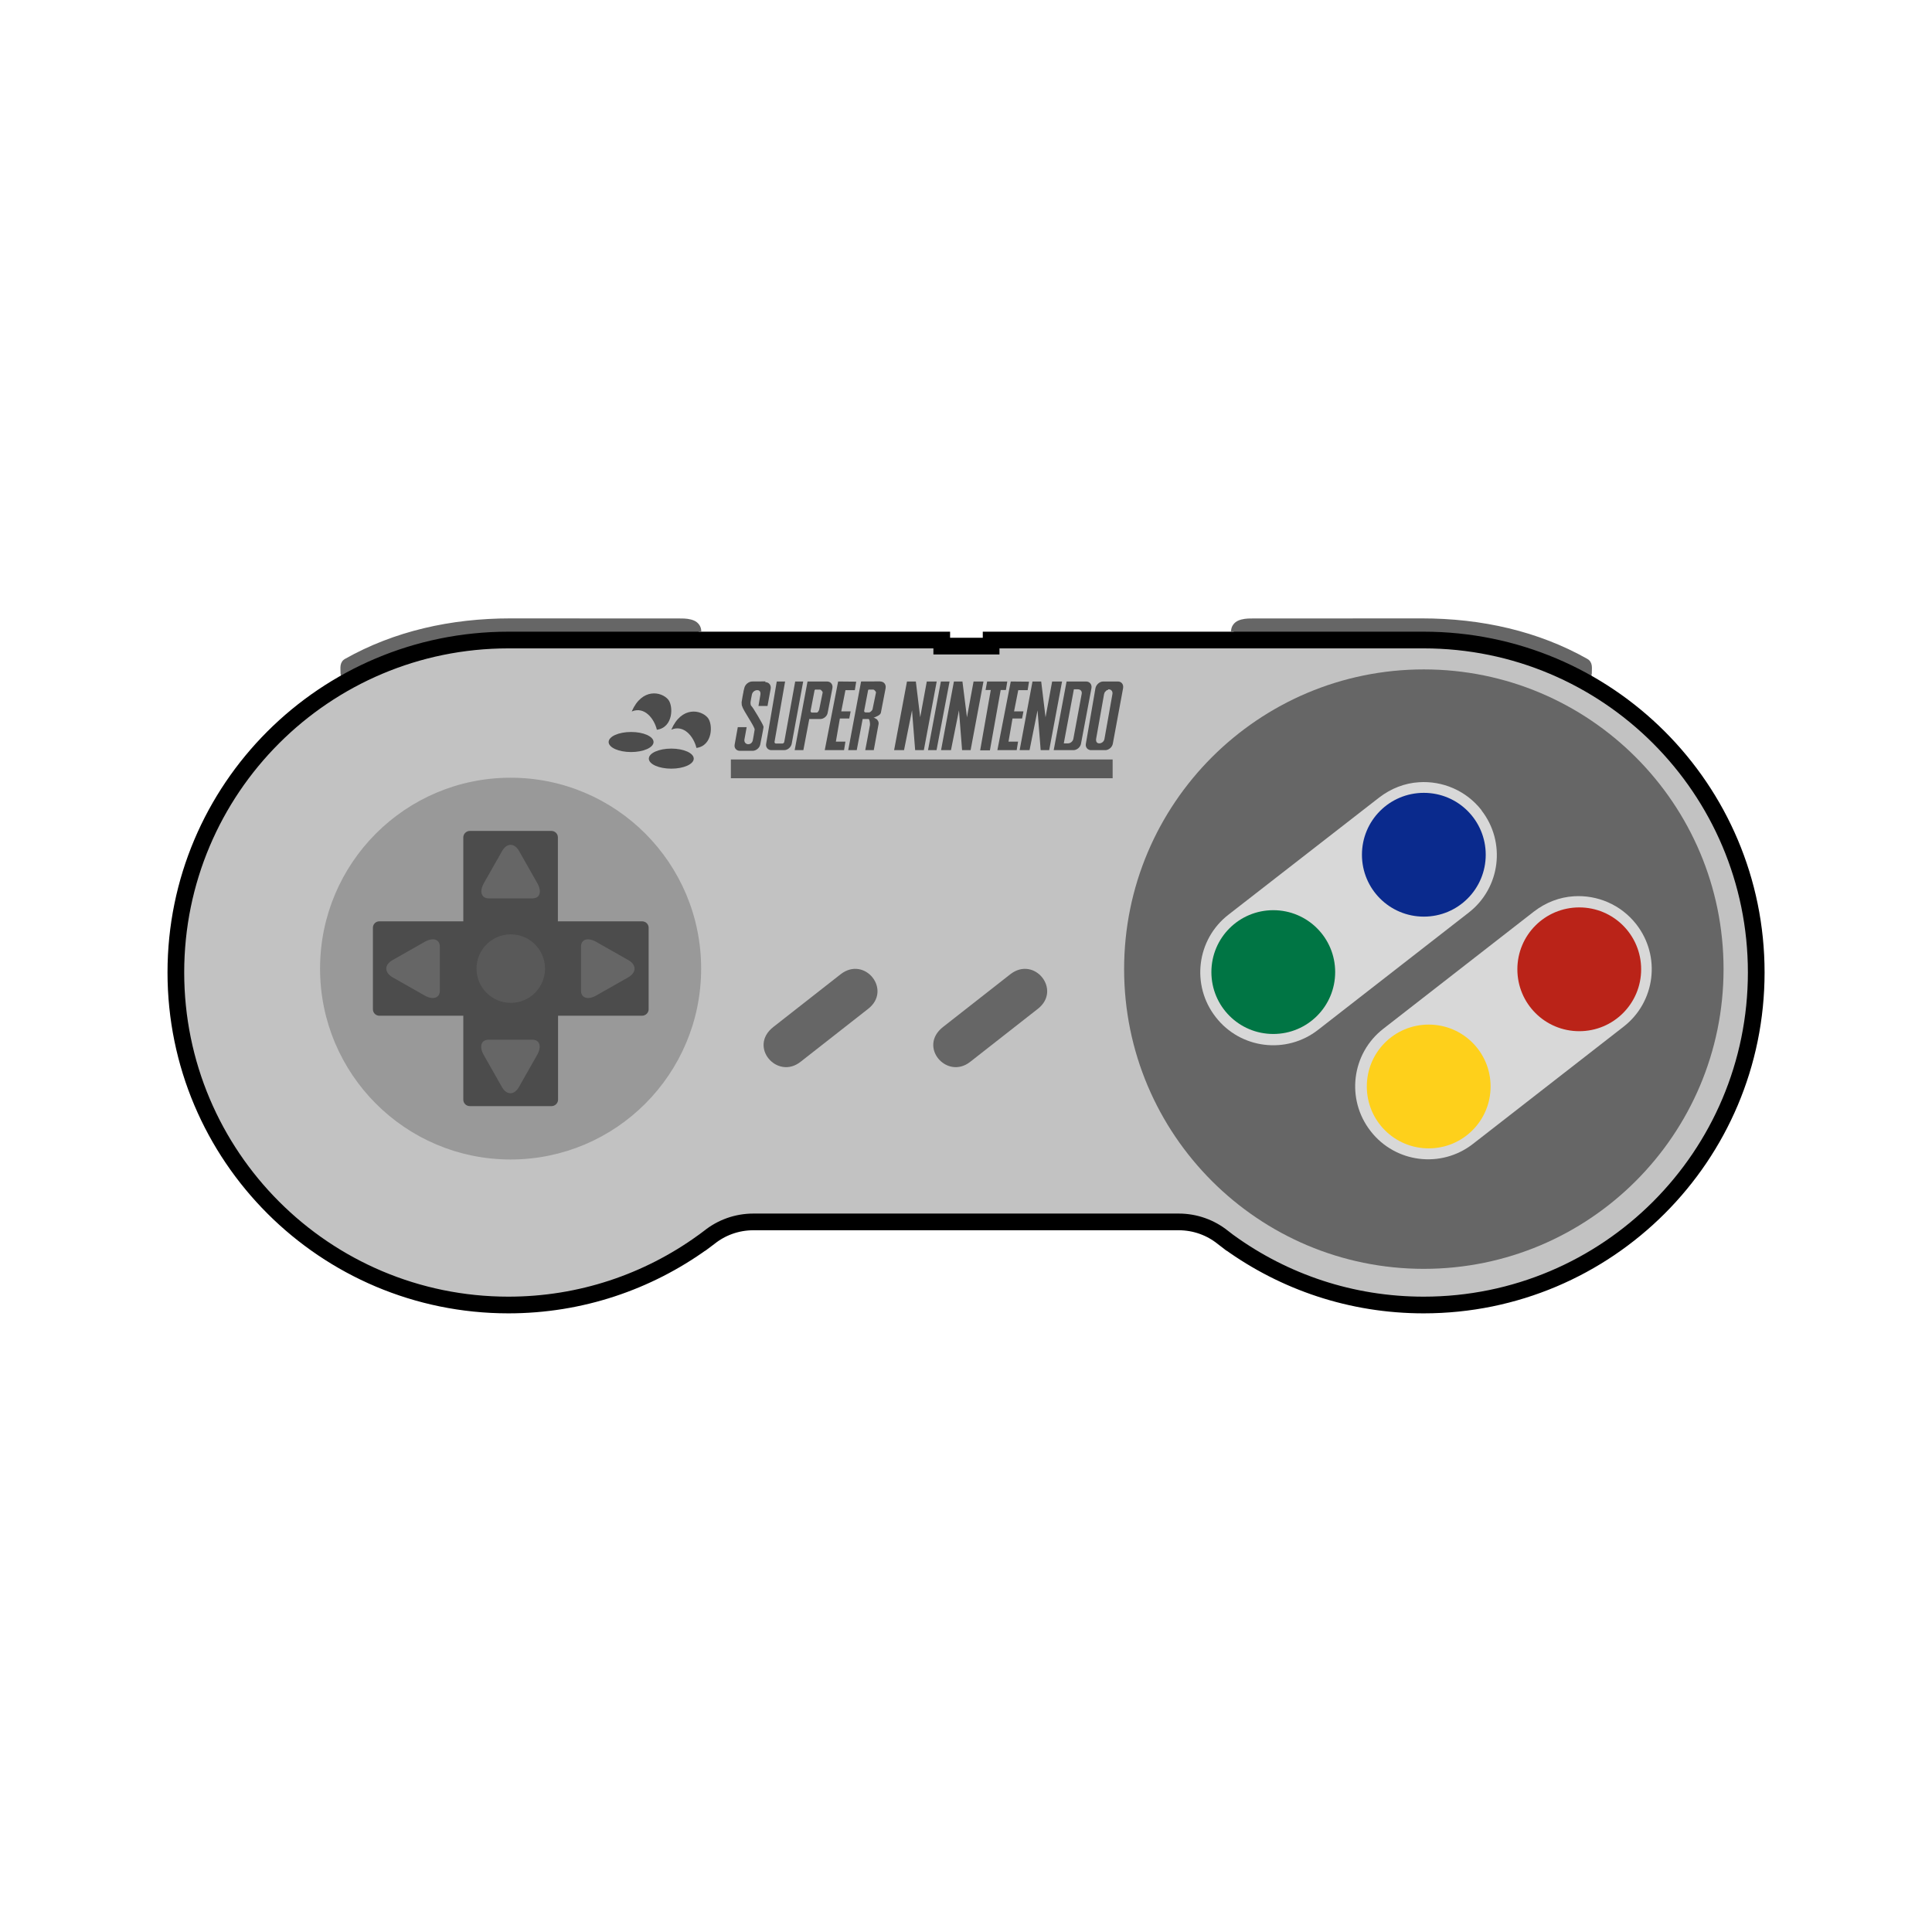
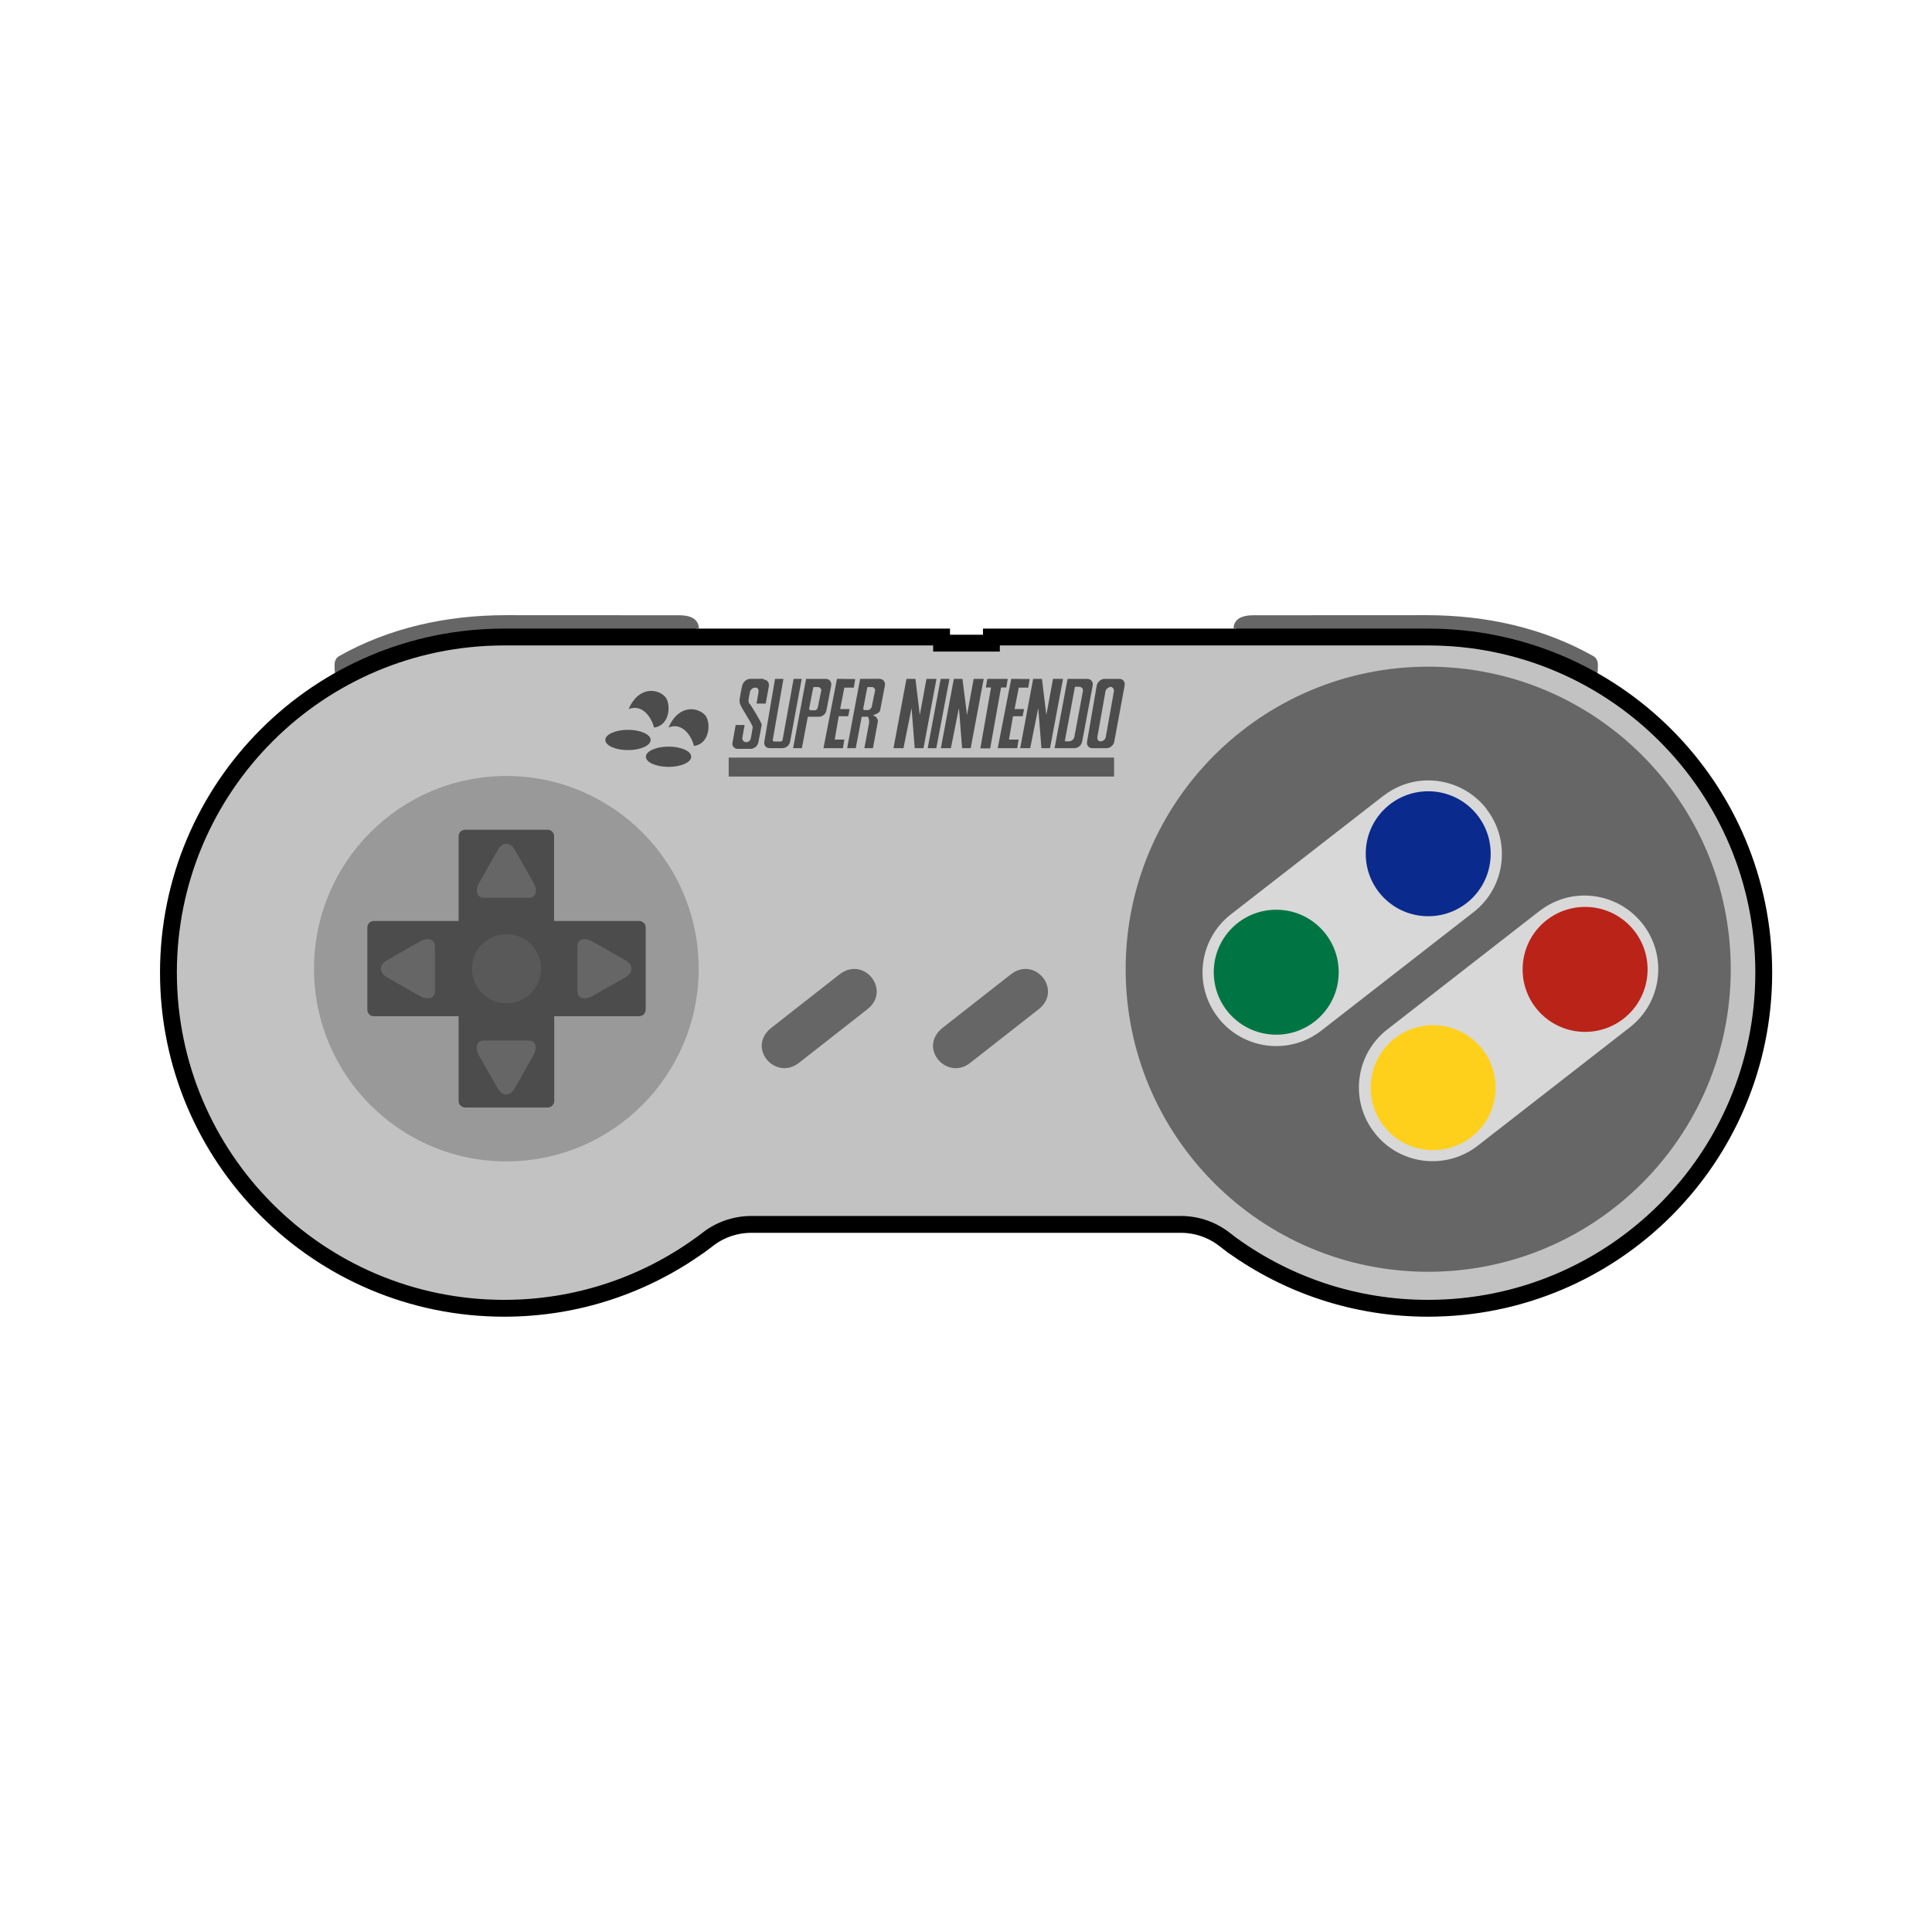
- <svg xmlns="http://www.w3.org/2000/svg" xmlns:ns1="https://www.boxy-svg.com/bx" width="42" height="42" viewBox="0 0 11.113 11.113" version="1.1" id="svg4925">
+ <svg xmlns="http://www.w3.org/2000/svg" xmlns:ns1="https://www.boxy-svg.com/bx" width="256" height="256" viewBox="0 0 67.733 67.733" version="1.1" id="svg4925">
  <defs id="defs4919" />
-   <g id="layer1" transform="translate(0,-285.8875)">
-     <g id="g5490" transform="translate(-1e-7,3.169167e-6)">
+   <g id="layer1" transform="translate(0,-229.2666)">
+     <g id="g5490" transform="matrix(6.152521,0,0,6.152521,-0.318281,-1529.98)">
      <path ns1:origin="0 0" style="fill:#666666;fill-opacity:1;stroke-width:0.024" d="m 7.196,289.445 c -0.023,0 -0.05,0.002 -0.073,0.012 -0.023,0.01 -0.042,0.032 -0.042,0.063 h 0.015 c -2.597e-4,0.006 4.958e-4,0.015 0.008,0.015 l 1.05,-0.003 c 0.375,0.011 0.701,0.12 0.987,0.294 0.012,0.006 0.017,-0.007 0.017,-0.011 -8.498e-4,-0.02 -0.002,-0.036 -0.004,-0.049 h 0.002 c 0,-0.02 0.002,-0.035 0,-0.05 -0.002,-0.015 -0.01,-0.03 -0.025,-0.038 -1.416e-4,-9e-5 9.44e-5,-4.5e-4 0,-4.9e-4 -1.416e-4,-5e-5 -3.541e-4,9e-5 -4.721e-4,0 -0.282,-0.159 -0.607,-0.233 -0.952,-0.233 z" id="path7-9" />
      <path ns1:origin="0 1" style="fill:#666666;fill-opacity:1;stroke-width:0.024" d="m 3.919,289.445 c 0.023,0 0.05,0.002 0.073,0.012 0.023,0.01 0.042,0.032 0.042,0.063 h -0.015 c 2.596e-4,0.006 -4.957e-4,0.015 -0.008,0.015 l -1.05,-0.003 c -0.375,0.011 -0.701,0.12 -0.987,0.294 -0.012,0.006 -0.017,-0.007 -0.017,-0.011 8.5e-4,-0.02 0.002,-0.036 0.004,-0.049 h -0.002 c 0,-0.02 -0.002,-0.035 0,-0.05 0.002,-0.015 0.01,-0.03 0.025,-0.038 1.417e-4,-9e-5 -9.44e-5,-4.5e-4 0,-4.9e-4 1.417e-4,-5e-5 3.542e-4,9e-5 4.722e-4,0 0.282,-0.159 0.607,-0.233 0.952,-0.233 z" id="path-7-2" />
      <path ns1:origin="0.5 0.5" style="fill:#c2c2c2;fill-opacity:1;stroke:#000000;stroke-width:0.096;stroke-miterlimit:4;stroke-dasharray:none;stroke-opacity:1" d="m 2.925,289.569 h 2.112 0.38 v 0.02 0.015 h 0.015 0.254 0.015 v -0.015 -0.02 h 0.376 2.112 c 1.057,0 1.913,0.856 1.913,1.912 0,1.057 -0.856,1.913 -1.913,1.913 -0.417,0 -0.802,-0.133 -1.117,-0.36 h -4.485e-4 l -0.039,-0.03 c -0.069,-0.055 -0.157,-0.088 -0.253,-0.088 H 6.062 5.051 4.334 c -0.096,0 -0.184,0.033 -0.253,0.088 l -0.04,0.03 h -4.488e-4 c -0.314,0.226 -0.699,0.36 -1.116,0.36 -1.056,0 -1.913,-0.856 -1.913,-1.913 0,-1.056 0.856,-1.912 1.913,-1.912 z" id="path-11-5" />
      <path clip-path="url(#clipPath16)" ns1:origin="0.5 0.5" d="m 4.021,291.459 c 0,0.6 -0.485,1.086 -1.084,1.086 -0.599,0 -1.084,-0.486 -1.084,-1.086 0,-0.6 0.485,-1.086 1.084,-1.086 0.599,0 1.084,0.486 1.084,1.086" style="fill:#999999;fill-opacity:1;fill-rule:nonzero;stroke:#999999;stroke-width:0.024" id="path42-8" />
      <path clip-path="url(#clipPath16)" ns1:origin="0.5 0.5" d="m 9.914,291.462 c 0,0.952 -0.772,1.724 -1.724,1.724 -0.952,0 -1.724,-0.772 -1.724,-1.724 0,-0.952 0.772,-1.724 1.724,-1.724 0.952,0 1.724,0.772 1.724,1.724" style="fill:#666666;fill-opacity:1;fill-rule:nonzero;stroke:none;stroke-width:0.024" id="path50-2" />
      <path clip-path="url(#clipPath16)" ns1:origin="0.5 0.5" d="M 3.692,291.187 H 3.209 v -0.483 c 0,-0.021 -0.017,-0.037 -0.038,-0.037 H 2.703 c -0.021,0 -0.038,0.017 -0.038,0.037 v 0.483 H 2.182 c -0.021,0 -0.037,0.017 -0.037,0.037 v 0.469 c 0,0.021 0.017,0.037 0.037,0.037 h 0.483 v 0.483 c 0,0.021 0.017,0.037 0.038,0.037 h 0.469 c 0.021,0 0.038,-0.017 0.038,-0.037 v -0.483 h 0.483 c 0.021,0 0.038,-0.017 0.038,-0.037 v -0.469 c 0,-0.021 -0.017,-0.037 -0.038,-0.037" style="fill:#4c4c4c;fill-opacity:1;fill-rule:nonzero;stroke:none;stroke-width:0.024" id="path70-8" />
      <path clip-path="url(#clipPath16)" ns1:origin="0.5 0.5" d="m 2.258,291.41 c -0.048,0.027 -0.048,0.071 0,0.098 l 0.185,0.105 c 0.048,0.027 0.087,0.015 0.087,-0.028 v -0.252 c 0,-0.043 -0.039,-0.055 -0.087,-0.028 l -0.185,0.105 c -0.048,0.027 -0.048,0.071 0,0.099 l 0.185,0.105 c 0.048,0.027 0.087,0.014 0.087,-0.028 v -0.252 c 0,-0.043 -0.039,-0.055 -0.087,-0.028 z" style="fill:#666666;fill-opacity:1;fill-rule:nonzero;stroke:none;stroke-width:0.024" id="path90-9" />
      <path clip-path="url(#clipPath16)" ns1:origin="0.5 0.5" d="m 3.614,291.41 c 0.048,0.027 0.048,0.071 0,0.098 l -0.185,0.105 c -0.048,0.027 -0.087,0.015 -0.087,-0.028 v -0.252 c 0,-0.043 0.039,-0.055 0.087,-0.028 l 0.185,0.105 c 0.048,0.027 0.048,0.071 0,0.099 l -0.185,0.105 c -0.048,0.027 -0.087,0.014 -0.087,-0.028 v -0.252 c 0,-0.043 0.039,-0.055 0.087,-0.028 z" style="fill:#666666;fill-opacity:1;fill-rule:nonzero;stroke:none;stroke-width:0.024" id="path94-3" />
      <path clip-path="url(#clipPath16)" ns1:origin="0.5 0.5" d="m 2.986,290.783 c -0.027,-0.048 -0.071,-0.048 -0.098,0 l -0.105,0.185 c -0.027,0.048 -0.014,0.087 0.028,0.087 h 0.252 c 0.043,0 0.055,-0.039 0.028,-0.087 l -0.105,-0.185 c -0.027,-0.048 -0.071,-0.048 -0.098,0 l -0.105,0.185 c -0.027,0.048 -0.014,0.087 0.028,0.087 h 0.252 c 0.043,0 0.055,-0.039 0.028,-0.087 z" style="fill:#666666;fill-opacity:1;fill-rule:nonzero;stroke:none;stroke-width:0.024" id="path98-6" />
      <path clip-path="url(#clipPath16)" ns1:origin="0.5 0.5" d="m 2.985,292.14 c -0.027,0.048 -0.071,0.048 -0.098,0 l -0.105,-0.185 c -0.027,-0.048 -0.014,-0.087 0.028,-0.087 h 0.252 c 0.043,0 0.055,0.039 0.028,0.087 l -0.105,0.185 c -0.027,0.048 -0.071,0.048 -0.098,0 L 2.782,291.955 c -0.027,-0.048 -0.014,-0.087 0.028,-0.087 h 0.252 c 0.043,0 0.055,0.039 0.028,0.087 z" style="fill:#666666;fill-opacity:1;fill-rule:nonzero;stroke:none;stroke-width:0.024" id="path102-8" />
      <path clip-path="url(#clipPath16)" ns1:origin="0.5 0.5" d="m 4.993,291.691 -0.388,0.304 c -0.134,0.106 -0.302,-0.086 -0.157,-0.2 l 0.388,-0.304 c 0.139,-0.107 0.297,0.092 0.157,0.2" style="fill:#666666;fill-opacity:1;fill-rule:nonzero;stroke:none;stroke-width:0.024" id="path-4-0" />
      <path clip-path="url(#clipPath16)" ns1:origin="0.5 0.5" d="m 5.969,291.691 -0.388,0.304 c -0.134,0.106 -0.302,-0.086 -0.157,-0.2 l 0.388,-0.304 c 0.139,-0.107 0.297,0.092 0.157,0.2" style="fill:#666666;fill-opacity:1;fill-rule:nonzero;stroke:none;stroke-width:0.024" id="path-2-2" />
      <path ns1:origin="0.5 0.5" style="fill:#f4f4f4;stroke-width:0.024" d="m 7.324,291.122 c -0.197,0 -0.356,0.16 -0.356,0.357 0,0.197 0.16,0.357 0.356,0.357 0.197,0 0.357,-0.16 0.357,-0.357 0,-0.197 -0.16,-0.357 -0.357,-0.357 z m 0,0.03 c 0.18,0 0.326,0.146 0.326,0.326 0,0.18 -0.146,0.326 -0.326,0.326 -0.18,0 -0.326,-0.146 -0.326,-0.326 0,-0.18 0.146,-0.326 0.326,-0.326 z" id="circle35-1" />
      <path ns1:origin="0.5 0.5" style="fill:#f4f4f4;stroke-width:0.024" d="m 8.19,290.448 c -0.197,0 -0.356,0.16 -0.356,0.357 0,0.197 0.159,0.356 0.356,0.356 0.197,0 0.357,-0.16 0.357,-0.356 0,-0.197 -0.16,-0.357 -0.357,-0.357 z m 0,0.03 c 0.18,0 0.326,0.146 0.326,0.326 0,0.18 -0.146,0.326 -0.326,0.326 -0.18,0 -0.326,-0.146 -0.326,-0.326 0,-0.18 0.146,-0.326 0.326,-0.326 z" id="circle37-0" />
      <path ns1:origin="0.5 0.5" style="fill:#f4f4f4;stroke-width:0.024" d="m 8.218,291.781 c -0.197,0 -0.356,0.16 -0.356,0.357 0,0.197 0.16,0.356 0.356,0.356 0.197,0 0.356,-0.159 0.356,-0.356 0,-0.197 -0.159,-0.357 -0.356,-0.357 z m 0,0.03 c 0.18,0 0.326,0.146 0.326,0.326 0,0.18 -0.145,0.326 -0.326,0.326 -0.18,0 -0.326,-0.145 -0.326,-0.326 0,-0.18 0.146,-0.326 0.326,-0.326 z" id="circle41-8" />
      <path ns1:origin="0.5 0.5" style="fill:#f4f4f4;stroke-width:0.024" d="m 9.084,291.106 c -0.197,0 -0.357,0.16 -0.357,0.356 0,0.197 0.16,0.356 0.357,0.356 0.197,0 0.357,-0.16 0.357,-0.356 0,-0.197 -0.16,-0.356 -0.357,-0.356 z m 0,0.03 c 0.18,0 0.326,0.146 0.326,0.326 0,0.18 -0.146,0.326 -0.326,0.326 -0.18,0 -0.326,-0.146 -0.326,-0.326 0,-0.18 0.146,-0.326 0.326,-0.326 z" id="circle43-5" />
      <path id="path57-0" ns1:origin="0 0" style="fill:#d8d8d8;stroke-width:0.024" d="m 9.412,291.204 c 0.143,0.183 0.11,0.447 -0.073,0.589 l -0.866,0.674 c -0.183,0.143 -0.447,0.11 -0.589,-0.073 -0.143,-0.183 -0.11,-0.447 0.073,-0.589 l 0.866,-0.674 c 0.069,-0.053 0.148,-0.083 0.229,-0.088 0.134,-0.009 0.271,0.047 0.36,0.161 z" />
      <path ns1:origin="0.5 0.5" style="fill:#ba2318;fill-opacity:1;stroke-width:0.024" d="m 9.084,291.107 c 0.197,0 0.356,0.159 0.356,0.356 0,0.197 -0.159,0.356 -0.356,0.356 -0.197,0 -0.356,-0.159 -0.356,-0.356 0,-0.197 0.159,-0.356 0.356,-0.356 z" id="path-5-6" />
      <path id="path60-4" ns1:origin="0 0" style="fill:#d8d8d8;stroke-width:0.024" d="m 8.521,290.548 c 0.143,0.183 0.11,0.447 -0.073,0.589 l -0.866,0.674 c -0.183,0.143 -0.447,0.11 -0.589,-0.073 -0.143,-0.183 -0.11,-0.447 0.073,-0.589 L 7.933,290.475 c 0.069,-0.053 0.148,-0.083 0.229,-0.088 0.134,-0.009 0.271,0.047 0.36,0.161 z" />
      <path ns1:origin="0.5 0.5" style="fill:#0a2a8d;fill-opacity:1;stroke-width:0.024" d="m 8.19,290.448 c 0.197,0 0.356,0.159 0.356,0.356 0,0.197 -0.159,0.356 -0.356,0.356 -0.197,0 -0.356,-0.159 -0.356,-0.356 0,-0.197 0.159,-0.356 0.356,-0.356 z" id="path-6-6" />
      <path ns1:origin="0.5 0.5" style="fill:#fed01b;fill-opacity:1;stroke-width:0.024" d="m 8.218,291.781 c 0.197,0 0.356,0.159 0.356,0.356 0,0.197 -0.159,0.356 -0.356,0.356 -0.197,0 -0.356,-0.159 -0.356,-0.356 0,-0.197 0.159,-0.356 0.356,-0.356 z" id="path-1-2" />
      <path ns1:origin="0.5 0.5" style="fill:#007544;fill-opacity:1;stroke-width:0.024" d="m 7.324,291.123 c 0.197,0 0.356,0.159 0.356,0.356 0,0.197 -0.159,0.356 -0.356,0.356 -0.197,0 -0.356,-0.159 -0.356,-0.356 0,-0.197 0.159,-0.356 0.356,-0.356 z" id="path-10-5" />
      <path clip-path="url(#clipPath16)" ns1:origin="0.5 0.5" d="m 3.135,291.459 c 0,0.109 -0.088,0.197 -0.197,0.197 -0.109,0 -0.197,-0.088 -0.197,-0.197 0,-0.109 0.088,-0.197 0.197,-0.197 0.109,0 0.197,0.088 0.197,0.197" style="fill:#666666;fill-opacity:0.5;fill-rule:nonzero;stroke:none;stroke-width:0.024" id="path-18-8" />
      <path id="path-3-2" d="m 4.403,289.807 -0.076,4.4e-4 c -0.021,0 -0.042,0.018 -0.046,0.039 v 4.5e-4 4.6e-4 l -4.527e-4,4.5e-4 v 8.8e-4 4.6e-4 l -4.527e-4,8.8e-4 v 4.5e-4 l -4.526e-4,8.8e-4 v 8.9e-4 l -4.527e-4,8.8e-4 v 8.8e-4 8.8e-4 l -4.526e-4,8.8e-4 -4.526e-4,0.002 -8.827e-4,0.003 -4.526e-4,0.003 -8.827e-4,0.003 v 0.004 l -8.826e-4,0.003 -8.827e-4,0.004 -8.826e-4,0.004 -8.827e-4,0.006 -8.827e-4,0.004 -8.827e-4,0.004 -4.526e-4,0.003 -4.526e-4,0.004 -8.827e-4,0.004 -4.526e-4,0.004 -4.527e-4,0.002 -4.526e-4,0.003 -4.527e-4,0.003 v 8.8e-4 l -4.526e-4,8.8e-4 v 8.8e-4 8.8e-4 l -4.526e-4,9e-4 v 4.4e-4 8.8e-4 l -4.527e-4,8.9e-4 v 4.5e-4 4.5e-4 c -3.847e-4,0.009 9.997e-4,0.022 0.004,0.025 0.004,0.021 0.073,0.118 0.071,0.133 -0.002,0.015 -0.01,0.058 -0.01,0.058 -0.002,0.015 -0.012,0.026 -0.027,0.026 -0.014,0 -0.024,-0.012 -0.022,-0.026 l 0.013,-0.072 h -0.051 l -0.018,0.1 c -0.004,0.02 0.01,0.036 0.03,0.036 h 0.073 c 0.02,0 0.04,-0.016 0.044,-0.036 0,0 0.019,-0.094 0.019,-0.1 -7.06e-5,-0.007 -0.002,-0.008 -0.002,-0.008 0,-0.007 -0.061,-0.11 -0.068,-0.114 -0.003,-0.002 -0.005,-0.011 -0.005,-0.018 -9.46e-5,-0.006 0.008,-0.047 0.008,-0.047 0.003,-0.015 0.016,-0.026 0.031,-0.026 0.015,0 0.02,0.011 0.018,0.026 l -0.011,0.065 h 0.052 l 0.018,-0.098 c 0.004,-0.022 -0.01,-0.039 -0.031,-0.039 z m 0.661,0 -0.111,4.5e-4 -0.074,0.395 h 0.049 l 0.034,-0.179 h 0.035 c 0.005,0.005 0.005,0.012 0.006,0.016 8.826e-4,0.006 0.002,0.013 0.001,0.019 -6.338e-4,0.006 -0.027,0.144 -0.027,0.144 h 0.049 c 0,0 0.028,-0.15 0.028,-0.152 7.08e-5,-0.003 5.93e-5,-0.01 -0.003,-0.015 -0.002,-0.003 -0.005,-0.009 -0.008,-0.011 -0.007,-0.005 -0.015,-0.008 -0.015,-0.008 h -0.004 c 0.014,-0.006 0.041,-0.015 0.043,-0.03 l 0.027,-0.14 c 0.004,-0.022 -0.01,-0.039 -0.031,-0.039 z m -0.596,4.5e-4 -0.061,0.358 c -0.004,0.02 0.01,0.037 0.03,0.037 h 0.073 c 0.02,0 0.04,-0.016 0.044,-0.037 l 0.066,-0.358 h -0.046 l -0.063,0.348 c -8.601e-4,0.005 -0.006,0.009 -0.011,0.009 h -0.037 c -0.005,0 -0.008,-0.005 -0.008,-0.009 l 0.061,-0.348 z m 0.177,0 -0.074,0.395 h 0.05 l 0.034,-0.179 h 0.063 c 0.02,0 0.04,-0.016 0.043,-0.037 l 0.027,-0.14 c 0.004,-0.022 -0.01,-0.039 -0.031,-0.039 h -0.062 z m 0.176,0 -0.077,0.395 h 0.111 l 0.008,-0.049 h -0.055 l 0.023,-0.133 h 0.054 l 0.008,-0.041 h -0.054 l 0.024,-0.122 h 0.054 l 0.008,-0.049 z m 0.396,0 -0.074,0.395 h 0.057 l 0.046,-0.229 0.018,0.229 h 0.05 l 0.074,-0.395 h -0.057 l -0.038,0.206 -0.025,-0.206 z m 0.195,0 -0.074,0.395 h 0.049 l 0.075,-0.395 z m 0.075,0 -0.074,0.395 h 0.057 l 0.046,-0.229 0.018,0.229 h 0.049 l 0.074,-0.395 h -0.057 l -0.038,0.206 -0.026,-0.206 z m 0.191,0 -0.009,0.049 h 0.03 l -0.061,0.347 h 0.056 l 0.062,-0.347 h 0.03 l 0.008,-0.049 z m 0.136,0 -0.077,0.395 h 0.111 l 0.008,-0.049 h -0.055 l 0.023,-0.133 h 0.055 l 0.008,-0.041 h -0.054 l 0.024,-0.122 h 0.054 l 0.008,-0.049 z m 0.125,0 -0.074,0.395 h 0.057 l 0.046,-0.229 0.018,0.229 h 0.049 l 0.074,-0.395 H 6.052 l -0.038,0.206 -0.025,-0.206 z m 0.196,0 -0.074,0.395 h 0.113 c 0.02,0 0.04,-0.016 0.044,-0.037 l 0.06,-0.319 c 0.004,-0.022 -0.01,-0.039 -0.031,-0.039 z m 0.211,0 c -0.021,0 -0.041,0.018 -0.045,0.039 l -0.055,0.319 c -0.004,0.02 0.01,0.037 0.03,0.037 h 0.081 c 0.02,0 0.04,-0.016 0.044,-0.037 l 0.059,-0.319 c 0.004,-0.022 -0.009,-0.039 -0.03,-0.039 z m -0.169,0.045 h 0.023 c 0.015,0 0.025,0.011 0.022,0.026 l -0.048,0.259 c -0.003,0.015 -0.017,0.026 -0.031,0.026 H 6.119 Z m 0.198,0 h 0.002 c 0.014,0 0.024,0.011 0.022,0.026 l -0.046,0.259 c -0.002,0.015 -0.016,0.026 -0.03,0.026 -0.015,0 -0.02,-0.012 -0.018,-0.026 l 0.046,-0.259 4.527e-4,-8.8e-4 4.527e-4,-8.8e-4 4.527e-4,-9.1e-4 4.526e-4,-8.8e-4 v -0.002 l 4.526e-4,-8.9e-4 4.527e-4,-8.8e-4 8.826e-4,-8.9e-4 4.527e-4,-8.8e-4 4.526e-4,-8.8e-4 4.527e-4,-8.8e-4 8.826e-4,-8.8e-4 8.827e-4,-8.8e-4 8.826e-4,-4.6e-4 4.527e-4,-8.8e-4 0.001,-8.8e-4 8.827e-4,-8.9e-4 4.526e-4,-8.8e-4 0.001,-4.5e-4 0.001,-8.9e-4 4.526e-4,-8.8e-4 0.001,-8.8e-4 0.001,-4.6e-4 8.827e-4,-4.4e-4 8.827e-4,-4.6e-4 0.001,-4.5e-4 0.001,-4.6e-4 h 0.001 l 8.827e-4,-4.5e-4 h 0.002 z m -1.682,9e-4 v 9e-4 h 0.024 c 0.005,0 0.016,0.012 0.015,0.017 l -0.02,0.098 c -9.998e-4,0.005 -0.008,0.017 -0.013,0.017 H 4.67 4.67 4.669 l -4.526e-4,-4.5e-4 H 4.669 4.668 4.668 v -4.5e-4 h -4.527e-4 -3.689e-4 l -4.526e-4,-4.5e-4 h -4.526e-4 -4.527e-4 l -4.526e-4,-4.6e-4 h -4.527e-4 v -4.5e-4 -4.6e-4 l -4.526e-4,-4.4e-4 v -4.6e-4 l -4.526e-4,-4.5e-4 -4.527e-4,-4.6e-4 v -4.5e-4 l -4.526e-4,-4.5e-4 v -4.5e-4 -4.5e-4 l -4.527e-4,-4.6e-4 v -4.5e-4 c 0,-6.6e-4 -9.46e-5,-0.002 0,-0.003 l 0.023,-0.119 c 0.002,-0.002 0.005,-0.004 0.008,-0.004 z m 0.305,9e-4 h 4.527e-4 4.526e-4 4.526e-4 4.527e-4 4.526e-4 4.527e-4 0.023 c 0.005,0 0.016,0.012 0.015,0.017 l -0.02,0.097 c -9.27e-4,0.005 -0.013,0.017 -0.019,0.017 h -0.021 c -0.004,0 -0.008,-0.003 -0.008,-0.007 0,-6.6e-4 -7.09e-5,-9.1e-4 0,-0.002 l 0.023,-0.12 v -4.4e-4 h 4.527e-4 l 8.826e-4,-4.6e-4 h 4.527e-4 l 4.526e-4,-4.5e-4 4.526e-4,-4.5e-4 4.527e-4,-4.6e-4 h 4.526e-4 z" clip-path="url(#clipPath16)" style="fill:#4c4c4c;fill-opacity:1;fill-rule:nonzero;stroke:none;stroke-width:0.024" />
      <g transform="matrix(0.03790672,0,0,-0.03790672,3.75926,290.1556)" id="g104-8">
        <path id="path106-4" style="fill:#4c4c4c;fill-opacity:1;fill-rule:nonzero;stroke:none" d="m 0,0 c 0,-0.841 -1.525,-1.523 -3.407,-1.523 -1.882,0 -3.408,0.682 -3.408,1.523 0,0.841 1.526,1.523 3.408,1.523 C -1.525,1.523 0,0.841 0,0" />
      </g>
      <g transform="matrix(0.03790672,0,0,-0.03790672,3.990475,290.2512)" id="g108-7">
        <path id="path110-2" style="fill:#4c4c4c;fill-opacity:1;fill-rule:nonzero;stroke:none" d="m 0,0 c 0,-0.841 -1.525,-1.523 -3.407,-1.523 -1.882,0 -3.408,0.682 -3.408,1.523 0,0.841 1.526,1.523 3.408,1.523 C -1.525,1.523 0,0.841 0,0" />
      </g>
      <g transform="matrix(0.03790672,0,0,-0.03790672,4.006021,290.1897)" id="g112-4">
        <path id="path114-0" style="fill:#4c4c4c;fill-opacity:1;fill-rule:nonzero;stroke:none" d="M 0,0 C -0.41,1.706 -1.897,3.592 -3.817,2.772 -2.254,6.378 0.697,5.805 1.721,4.575 2.519,3.618 2.5,0.343 0,0" />
      </g>
      <g transform="matrix(0.03790672,0,0,-0.03790672,3.778387,290.0851)" id="g116-6">
        <path id="path118-2" style="fill:#4c4c4c;fill-opacity:1;fill-rule:nonzero;stroke:none" d="M 0,0 C -0.41,1.706 -1.897,3.591 -3.817,2.772 -2.254,6.378 0.697,5.805 1.721,4.575 2.519,3.618 2.5,0.343 0,0" />
      </g>
      <rect y="290.256" x="4.204" height="0.108" width="2.196" id="rect5303" style="opacity:1;vector-effect:none;fill:#5a5a5a;fill-opacity:1;stroke:none;stroke-width:0.09;stroke-linecap:round;stroke-linejoin:round;stroke-miterlimit:4;stroke-dasharray:none;stroke-dashoffset:0;stroke-opacity:1;paint-order:normal" />
    </g>
  </g>
</svg>
